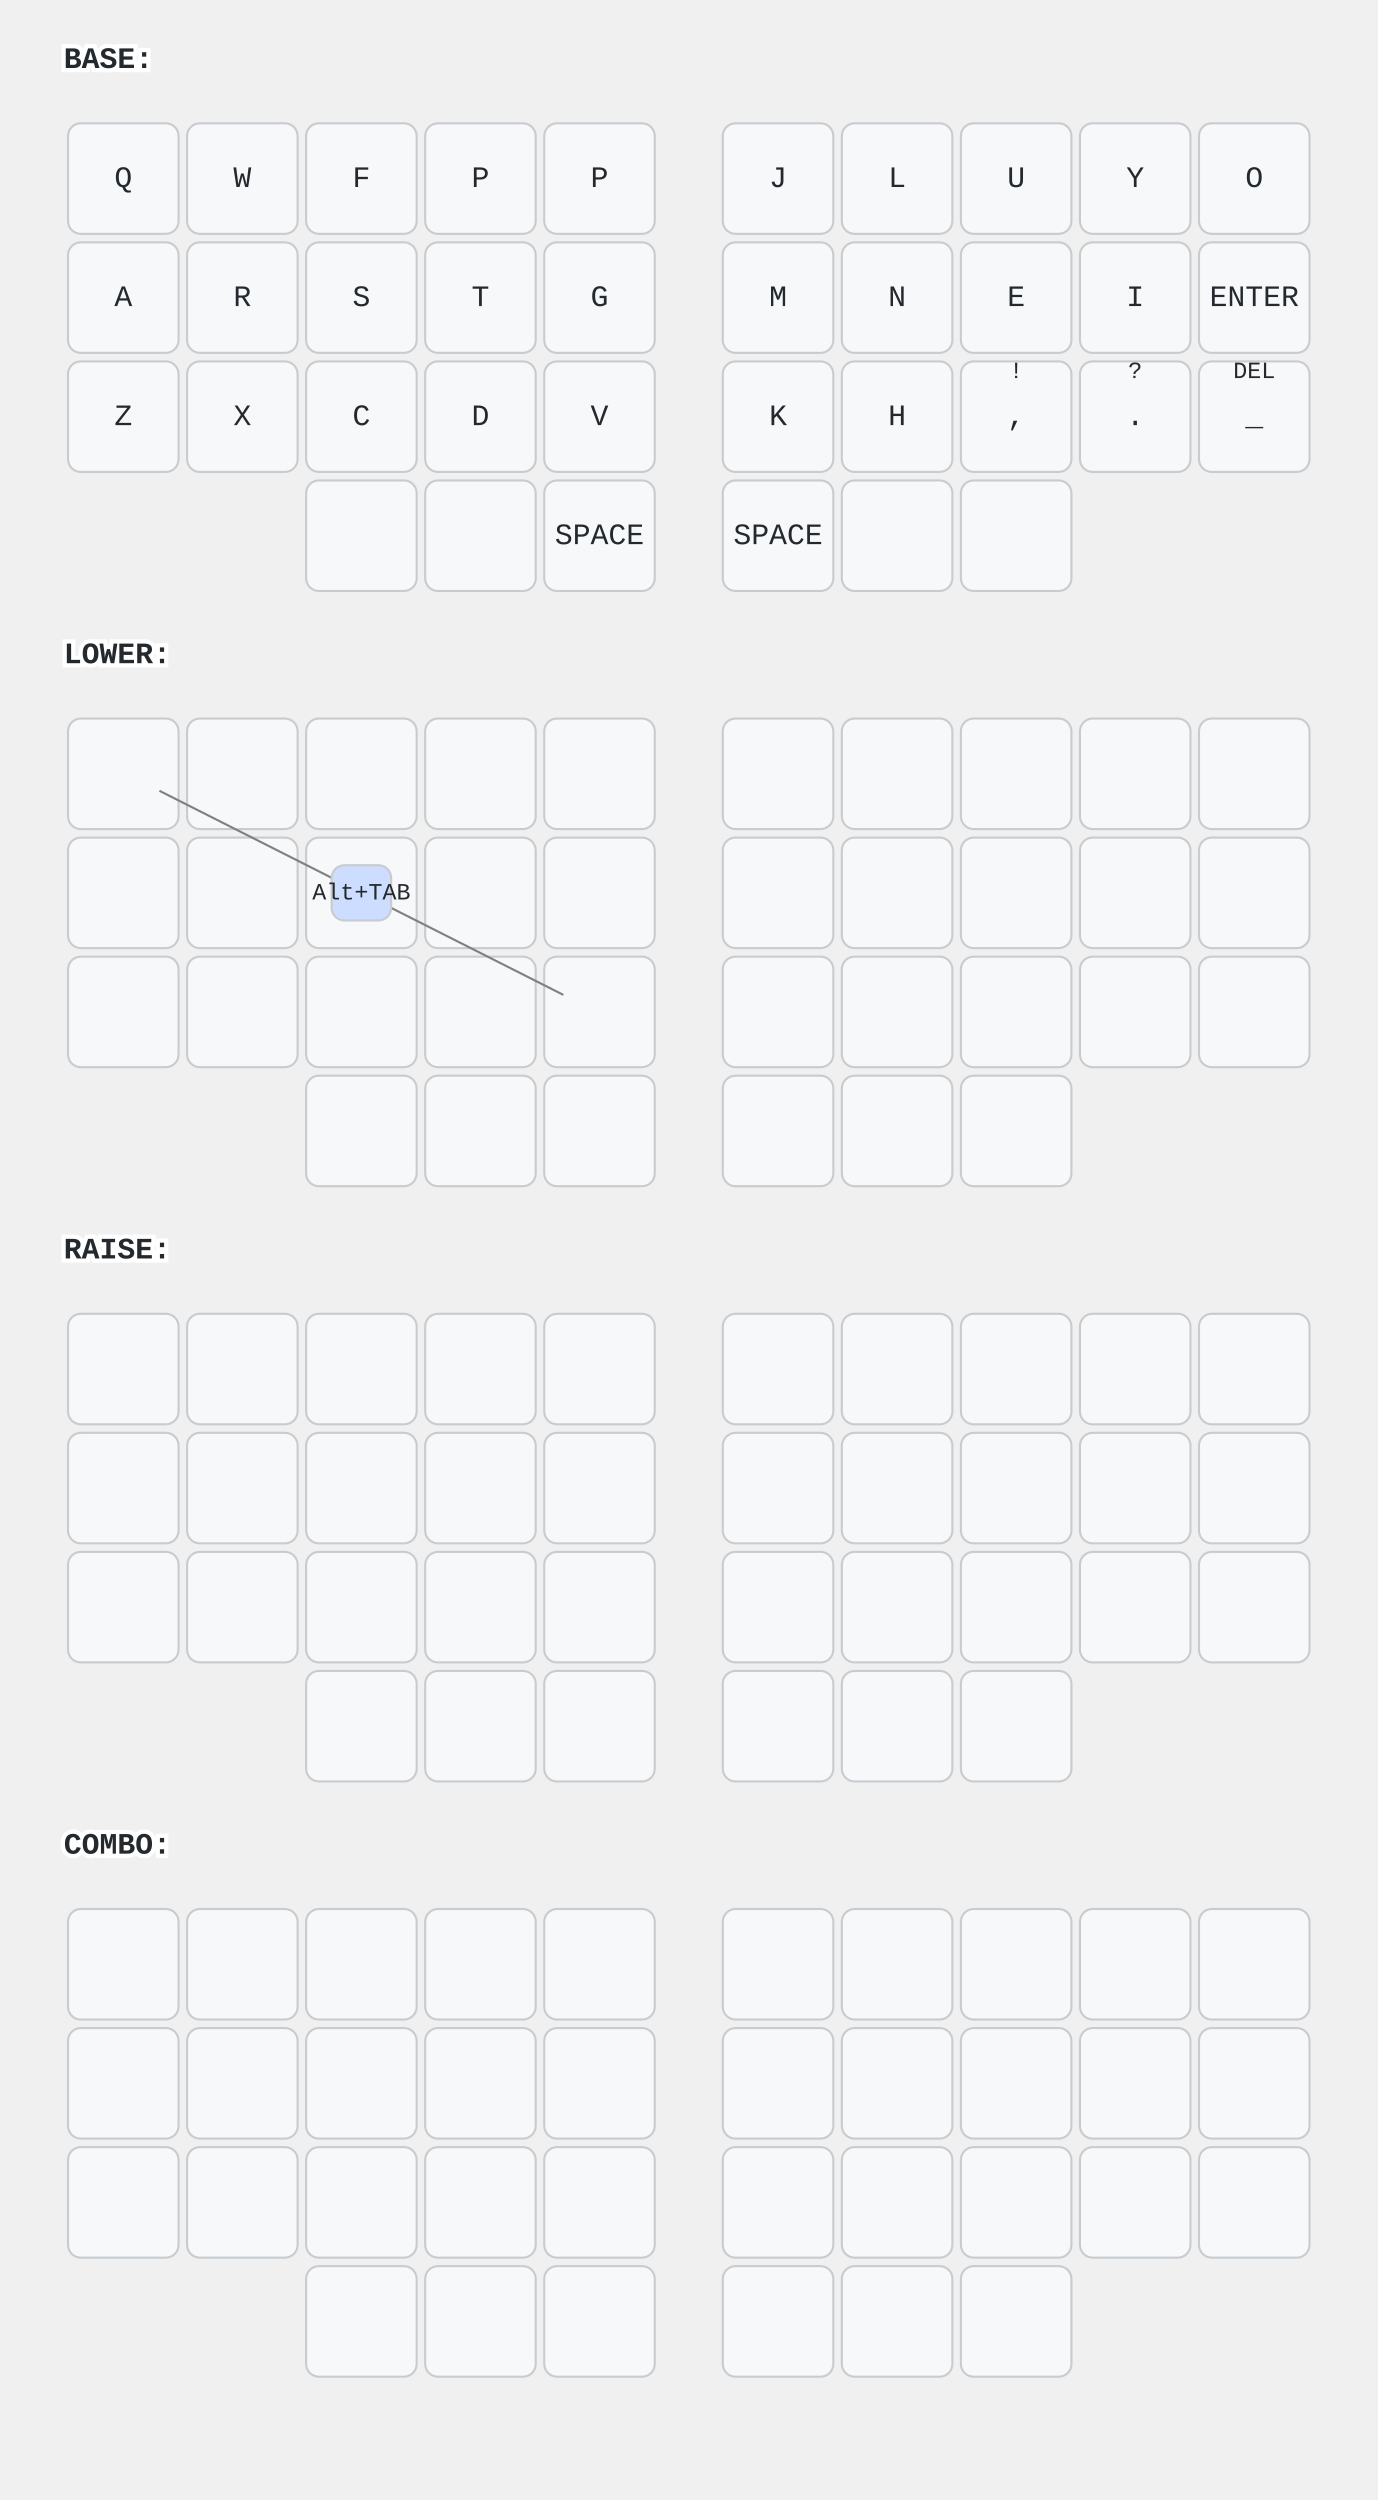
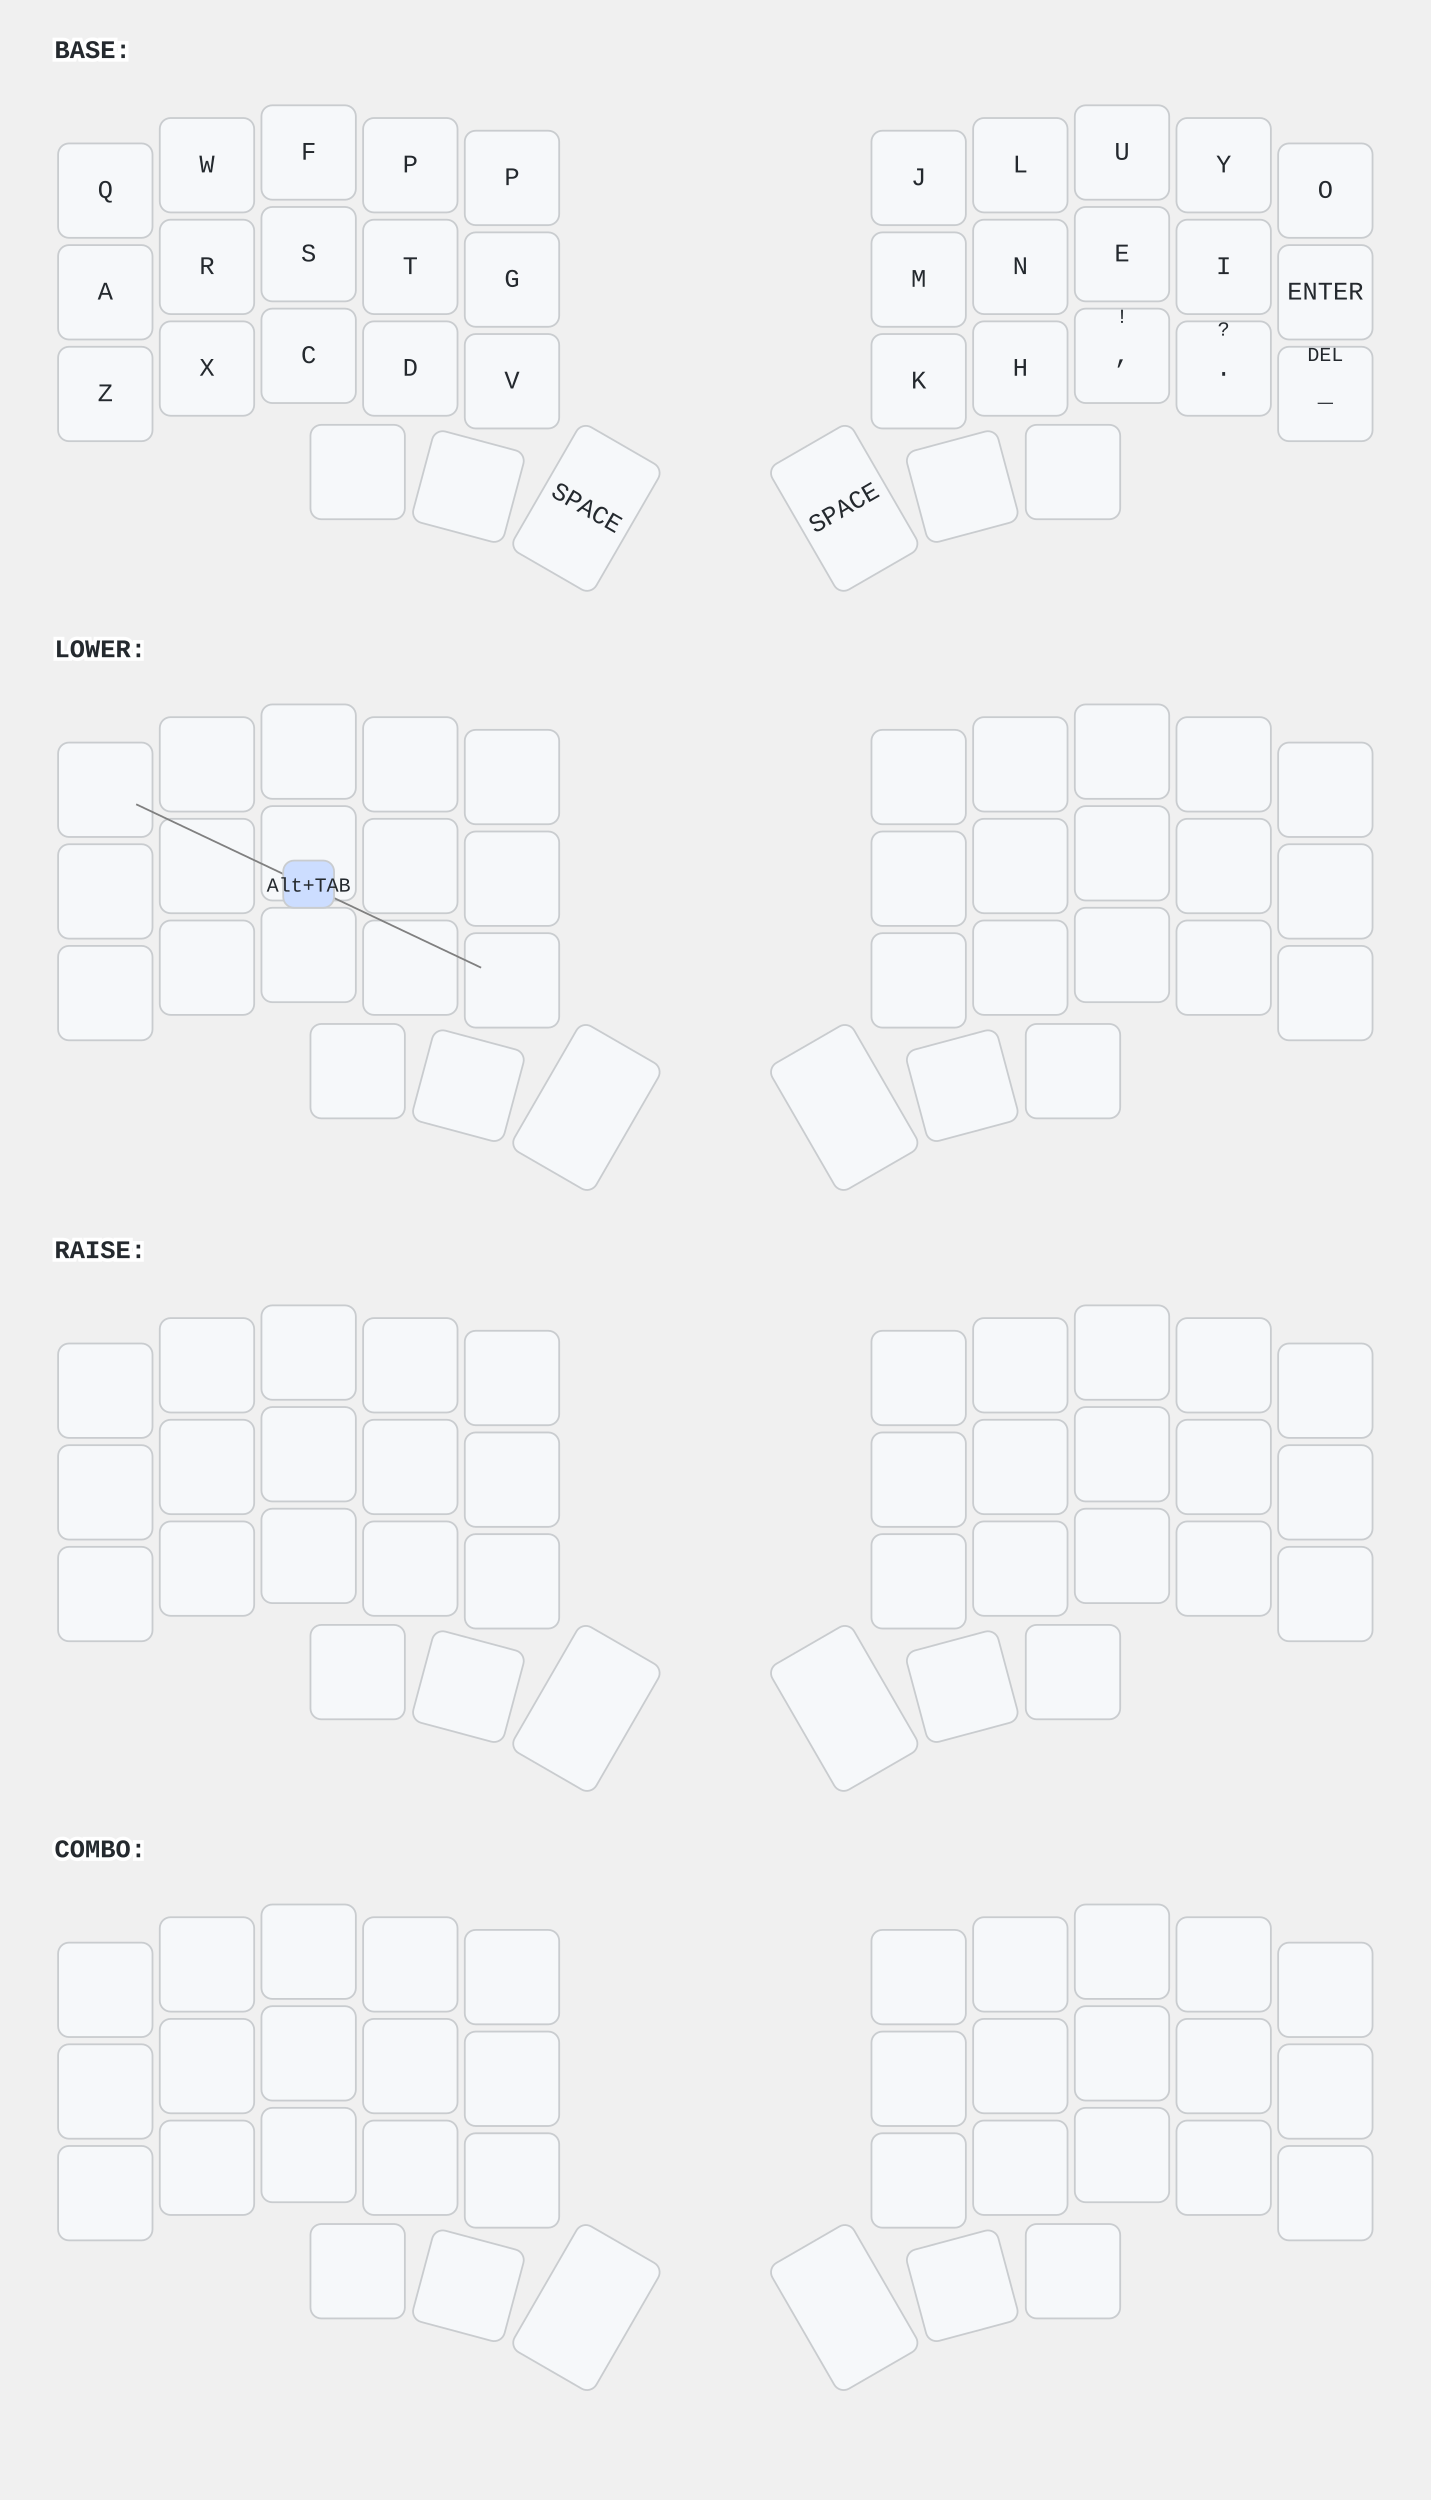
- <svg xmlns="http://www.w3.org/2000/svg" width="648" height="1176" viewBox="0 0 648 1176" class="keymap">
+ <svg xmlns="http://www.w3.org/2000/svg" width="788" height="1377" viewBox="0 0 788 1377" class="keymap">
  <style>/* inherit to force styles through use tags */
svg path {
    fill: inherit;
}

/* font and background color specifications */
svg.keymap {
    font-family: SFMono-Regular,Consolas,Liberation Mono,Menlo,monospace;
    font-size: 14px;
    font-kerning: normal;
    text-rendering: optimizeLegibility;
    fill: #24292e;
}

/* default key styling */
rect.key {
    fill: #f6f8fa;
}

rect.key, rect.combo {
    stroke: #c9cccf;
    stroke-width: 1;
}

/* default key side styling, only used is draw_key_sides is set */
rect.side {
    filter: brightness(90%);
}

/* color accent for combo boxes */
rect.combo, rect.combo-separate {
    fill: #cdf;
}

/* color accent for held keys */
rect.held, rect.combo.held {
    fill: #fdd;
}

/* color accent for ghost (optional) keys */
rect.ghost, rect.combo.ghost {
    stroke-dasharray: 4, 4;
    stroke-width: 2;
}

text {
    text-anchor: middle;
    dominant-baseline: middle;
}

/* styling for layer labels */
text.label {
    font-weight: bold;
    text-anchor: start;
    stroke: white;
    stroke-width: 4;
    paint-order: stroke;
}

/* styling for optional footer */
text.footer {
    text-anchor: end;
    dominant-baseline: auto;
    stroke: white;
    stroke-width: 4;
    paint-order: stroke;
}

/* styling for combo tap, and key non-tap label text */
text.combo, text.hold, text.shifted, text.left, text.right {
    font-size: 11px;
}

text.hold {
    text-anchor: middle;
    dominant-baseline: auto;
}

text.shifted {
    text-anchor: middle;
    dominant-baseline: hanging;
}

text.left {
    text-anchor: start;
}

text.right {
    text-anchor: end;
}

text.layer-activator {
    text-decoration: underline;
}

/* styling for hold/shifted label text in combo box */
text.combo.hold, text.combo.shifted, text.combo.left, text.combo.right {
    font-size: 8px;
}

/* lighter symbol for transparent keys */
text.trans {
    fill: #7b7e81;
}

/* styling for combo dendrons */
path.combo {
    stroke-width: 1;
    stroke: gray;
    fill: none;
}

/* Start Tabler Icons Cleanup */
/* cannot use height/width with glyphs */
.icon-tabler &gt; path {
    fill: inherit;
    stroke: inherit;
    stroke-width: 2;
}
/* hide tabler's default box */
.icon-tabler &gt; path[stroke="none"][fill="none"] {
    visibility: hidden;
}
/* End Tabler Icons Cleanup */
</style>
  <g transform="translate(30, 0)" class="layer-BASE">
    <text x="0" y="28" class="label" id="BASE">BASE:</text>
    <g transform="translate(0, 56)">
-       <g transform="translate(28, 28)" class="key keypos-0">
+       <g transform="translate(28, 49)" class="key keypos-0">
        <rect rx="6" ry="6" x="-26" y="-26" width="52" height="52" class="key" />
        <text x="0" y="0" class="key tap">Q</text>
      </g>
-       <g transform="translate(84, 28)" class="key keypos-1">
+       <g transform="translate(84, 35)" class="key keypos-1">
        <rect rx="6" ry="6" x="-26" y="-26" width="52" height="52" class="key" />
        <text x="0" y="0" class="key tap">W</text>
      </g>
      <g transform="translate(140, 28)" class="key keypos-2">
        <rect rx="6" ry="6" x="-26" y="-26" width="52" height="52" class="key" />
        <text x="0" y="0" class="key tap">F</text>
      </g>
-       <g transform="translate(196, 28)" class="key keypos-3">
+       <g transform="translate(196, 35)" class="key keypos-3">
        <rect rx="6" ry="6" x="-26" y="-26" width="52" height="52" class="key" />
        <text x="0" y="0" class="key tap">P</text>
      </g>
-       <g transform="translate(252, 28)" class="key keypos-4">
+       <g transform="translate(252, 42)" class="key keypos-4">
        <rect rx="6" ry="6" x="-26" y="-26" width="52" height="52" class="key" />
        <text x="0" y="0" class="key tap">P</text>
      </g>
-       <g transform="translate(336, 28)" class="key keypos-5">
+       <g transform="translate(476, 42)" class="key keypos-5">
        <rect rx="6" ry="6" x="-26" y="-26" width="52" height="52" class="key" />
        <text x="0" y="0" class="key tap">J</text>
      </g>
-       <g transform="translate(392, 28)" class="key keypos-6">
+       <g transform="translate(532, 35)" class="key keypos-6">
        <rect rx="6" ry="6" x="-26" y="-26" width="52" height="52" class="key" />
        <text x="0" y="0" class="key tap">L</text>
      </g>
-       <g transform="translate(448, 28)" class="key keypos-7">
+       <g transform="translate(588, 28)" class="key keypos-7">
        <rect rx="6" ry="6" x="-26" y="-26" width="52" height="52" class="key" />
        <text x="0" y="0" class="key tap">U</text>
      </g>
-       <g transform="translate(504, 28)" class="key keypos-8">
+       <g transform="translate(644, 35)" class="key keypos-8">
        <rect rx="6" ry="6" x="-26" y="-26" width="52" height="52" class="key" />
        <text x="0" y="0" class="key tap">Y</text>
      </g>
-       <g transform="translate(560, 28)" class="key keypos-9">
+       <g transform="translate(700, 49)" class="key keypos-9">
        <rect rx="6" ry="6" x="-26" y="-26" width="52" height="52" class="key" />
        <text x="0" y="0" class="key tap">O</text>
      </g>
-       <g transform="translate(28, 84)" class="key keypos-10">
+       <g transform="translate(28, 105)" class="key keypos-10">
        <rect rx="6" ry="6" x="-26" y="-26" width="52" height="52" class="key" />
        <text x="0" y="0" class="key tap">A</text>
      </g>
-       <g transform="translate(84, 84)" class="key keypos-11">
+       <g transform="translate(84, 91)" class="key keypos-11">
        <rect rx="6" ry="6" x="-26" y="-26" width="52" height="52" class="key" />
        <text x="0" y="0" class="key tap">R</text>
      </g>
      <g transform="translate(140, 84)" class="key keypos-12">
        <rect rx="6" ry="6" x="-26" y="-26" width="52" height="52" class="key" />
        <text x="0" y="0" class="key tap">S</text>
      </g>
-       <g transform="translate(196, 84)" class="key keypos-13">
+       <g transform="translate(196, 91)" class="key keypos-13">
        <rect rx="6" ry="6" x="-26" y="-26" width="52" height="52" class="key" />
        <text x="0" y="0" class="key tap">T</text>
      </g>
-       <g transform="translate(252, 84)" class="key keypos-14">
+       <g transform="translate(252, 98)" class="key keypos-14">
        <rect rx="6" ry="6" x="-26" y="-26" width="52" height="52" class="key" />
        <text x="0" y="0" class="key tap">G</text>
      </g>
-       <g transform="translate(336, 84)" class="key keypos-15">
+       <g transform="translate(476, 98)" class="key keypos-15">
        <rect rx="6" ry="6" x="-26" y="-26" width="52" height="52" class="key" />
        <text x="0" y="0" class="key tap">M</text>
      </g>
-       <g transform="translate(392, 84)" class="key keypos-16">
+       <g transform="translate(532, 91)" class="key keypos-16">
        <rect rx="6" ry="6" x="-26" y="-26" width="52" height="52" class="key" />
        <text x="0" y="0" class="key tap">N</text>
      </g>
-       <g transform="translate(448, 84)" class="key keypos-17">
+       <g transform="translate(588, 84)" class="key keypos-17">
        <rect rx="6" ry="6" x="-26" y="-26" width="52" height="52" class="key" />
        <text x="0" y="0" class="key tap">E</text>
      </g>
-       <g transform="translate(504, 84)" class="key keypos-18">
+       <g transform="translate(644, 91)" class="key keypos-18">
        <rect rx="6" ry="6" x="-26" y="-26" width="52" height="52" class="key" />
        <text x="0" y="0" class="key tap">I</text>
      </g>
-       <g transform="translate(560, 84)" class="key keypos-19">
+       <g transform="translate(700, 105)" class="key keypos-19">
        <rect rx="6" ry="6" x="-26" y="-26" width="52" height="52" class="key" />
        <text x="0" y="0" class="key tap">ENTER</text>
      </g>
-       <g transform="translate(28, 140)" class="key keypos-20">
+       <g transform="translate(28, 161)" class="key keypos-20">
        <rect rx="6" ry="6" x="-26" y="-26" width="52" height="52" class="key" />
        <text x="0" y="0" class="key tap">Z</text>
      </g>
-       <g transform="translate(84, 140)" class="key keypos-21">
+       <g transform="translate(84, 147)" class="key keypos-21">
        <rect rx="6" ry="6" x="-26" y="-26" width="52" height="52" class="key" />
        <text x="0" y="0" class="key tap">X</text>
      </g>
      <g transform="translate(140, 140)" class="key keypos-22">
        <rect rx="6" ry="6" x="-26" y="-26" width="52" height="52" class="key" />
        <text x="0" y="0" class="key tap">C</text>
      </g>
-       <g transform="translate(196, 140)" class="key keypos-23">
+       <g transform="translate(196, 147)" class="key keypos-23">
        <rect rx="6" ry="6" x="-26" y="-26" width="52" height="52" class="key" />
        <text x="0" y="0" class="key tap">D</text>
      </g>
-       <g transform="translate(252, 140)" class="key keypos-24">
+       <g transform="translate(252, 154)" class="key keypos-24">
        <rect rx="6" ry="6" x="-26" y="-26" width="52" height="52" class="key" />
        <text x="0" y="0" class="key tap">V</text>
      </g>
-       <g transform="translate(336, 140)" class="key keypos-25">
+       <g transform="translate(476, 154)" class="key keypos-25">
        <rect rx="6" ry="6" x="-26" y="-26" width="52" height="52" class="key" />
        <text x="0" y="0" class="key tap">K</text>
      </g>
-       <g transform="translate(392, 140)" class="key keypos-26">
+       <g transform="translate(532, 147)" class="key keypos-26">
        <rect rx="6" ry="6" x="-26" y="-26" width="52" height="52" class="key" />
        <text x="0" y="0" class="key tap">H</text>
      </g>
-       <g transform="translate(448, 140)" class="key keypos-27">
+       <g transform="translate(588, 140)" class="key keypos-27">
        <rect rx="6" ry="6" x="-26" y="-26" width="52" height="52" class="key" />
        <text x="0" y="0" class="key tap">,</text>
        <text x="0" y="-24" class="key shifted">!</text>
      </g>
-       <g transform="translate(504, 140)" class="key keypos-28">
+       <g transform="translate(644, 147)" class="key keypos-28">
        <rect rx="6" ry="6" x="-26" y="-26" width="52" height="52" class="key" />
        <text x="0" y="0" class="key tap">.</text>
        <text x="0" y="-24" class="key shifted">?</text>
      </g>
-       <g transform="translate(560, 140)" class="key keypos-29">
+       <g transform="translate(700, 161)" class="key keypos-29">
        <rect rx="6" ry="6" x="-26" y="-26" width="52" height="52" class="key" />
        <text x="0" y="0" class="key tap">_</text>
        <text x="0" y="-24" class="key shifted">DEL</text>
      </g>
-       <g transform="translate(140, 196)" class="key keypos-30">
-         <rect rx="6" ry="6" x="-26" y="-26" width="52" height="52" class="key" />
-       </g>
-       <g transform="translate(196, 196)" class="key keypos-31">
-         <rect rx="6" ry="6" x="-26" y="-26" width="52" height="52" class="key" />
-       </g>
-       <g transform="translate(252, 196)" class="key keypos-32">
-         <rect rx="6" ry="6" x="-26" y="-26" width="52" height="52" class="key" />
+       <g transform="translate(167, 204)" class="key keypos-30">
+         <rect rx="6" ry="6" x="-26" y="-26" width="52" height="52" class="key" />
+       </g>
+       <g transform="translate(228, 212) rotate(15.0)" class="key keypos-31">
+         <rect rx="6" ry="6" x="-26" y="-26" width="52" height="52" class="key" />
+       </g>
+       <g transform="translate(293, 224) rotate(30.0)" class="key keypos-32">
+         <rect rx="6" ry="6" x="-26" y="-40" width="52" height="80" class="key" />
        <text x="0" y="0" class="key tap">SPACE</text>
      </g>
-       <g transform="translate(336, 196)" class="key keypos-33">
-         <rect rx="6" ry="6" x="-26" y="-26" width="52" height="52" class="key" />
+       <g transform="translate(435, 224) rotate(-30.0)" class="key keypos-33">
+         <rect rx="6" ry="6" x="-26" y="-40" width="52" height="80" class="key" />
        <text x="0" y="0" class="key tap">SPACE</text>
      </g>
-       <g transform="translate(392, 196)" class="key keypos-34">
-         <rect rx="6" ry="6" x="-26" y="-26" width="52" height="52" class="key" />
-       </g>
-       <g transform="translate(448, 196)" class="key keypos-35">
+       <g transform="translate(500, 212) rotate(-15.0)" class="key keypos-34">
+         <rect rx="6" ry="6" x="-26" y="-26" width="52" height="52" class="key" />
+       </g>
+       <g transform="translate(561, 204)" class="key keypos-35">
        <rect rx="6" ry="6" x="-26" y="-26" width="52" height="52" class="key" />
      </g>
    </g>
  </g>
-   <g transform="translate(30, 280)" class="layer-LOWER">
+   <g transform="translate(30, 330)" class="layer-LOWER">
    <text x="0" y="28" class="label" id="LOWER">LOWER:</text>
    <g transform="translate(0, 56)">
-       <g transform="translate(28, 28)" class="key keypos-0">
-         <rect rx="6" ry="6" x="-26" y="-26" width="52" height="52" class="key" />
-       </g>
-       <g transform="translate(84, 28)" class="key keypos-1">
+       <g transform="translate(28, 49)" class="key keypos-0">
+         <rect rx="6" ry="6" x="-26" y="-26" width="52" height="52" class="key" />
+       </g>
+       <g transform="translate(84, 35)" class="key keypos-1">
        <rect rx="6" ry="6" x="-26" y="-26" width="52" height="52" class="key" />
      </g>
      <g transform="translate(140, 28)" class="key keypos-2">
        <rect rx="6" ry="6" x="-26" y="-26" width="52" height="52" class="key" />
      </g>
-       <g transform="translate(196, 28)" class="key keypos-3">
-         <rect rx="6" ry="6" x="-26" y="-26" width="52" height="52" class="key" />
-       </g>
-       <g transform="translate(252, 28)" class="key keypos-4">
-         <rect rx="6" ry="6" x="-26" y="-26" width="52" height="52" class="key" />
-       </g>
-       <g transform="translate(336, 28)" class="key keypos-5">
-         <rect rx="6" ry="6" x="-26" y="-26" width="52" height="52" class="key" />
-       </g>
-       <g transform="translate(392, 28)" class="key keypos-6">
-         <rect rx="6" ry="6" x="-26" y="-26" width="52" height="52" class="key" />
-       </g>
-       <g transform="translate(448, 28)" class="key keypos-7">
-         <rect rx="6" ry="6" x="-26" y="-26" width="52" height="52" class="key" />
-       </g>
-       <g transform="translate(504, 28)" class="key keypos-8">
-         <rect rx="6" ry="6" x="-26" y="-26" width="52" height="52" class="key" />
-       </g>
-       <g transform="translate(560, 28)" class="key keypos-9">
-         <rect rx="6" ry="6" x="-26" y="-26" width="52" height="52" class="key" />
-       </g>
-       <g transform="translate(28, 84)" class="key keypos-10">
-         <rect rx="6" ry="6" x="-26" y="-26" width="52" height="52" class="key" />
-       </g>
-       <g transform="translate(84, 84)" class="key keypos-11">
+       <g transform="translate(196, 35)" class="key keypos-3">
+         <rect rx="6" ry="6" x="-26" y="-26" width="52" height="52" class="key" />
+       </g>
+       <g transform="translate(252, 42)" class="key keypos-4">
+         <rect rx="6" ry="6" x="-26" y="-26" width="52" height="52" class="key" />
+       </g>
+       <g transform="translate(476, 42)" class="key keypos-5">
+         <rect rx="6" ry="6" x="-26" y="-26" width="52" height="52" class="key" />
+       </g>
+       <g transform="translate(532, 35)" class="key keypos-6">
+         <rect rx="6" ry="6" x="-26" y="-26" width="52" height="52" class="key" />
+       </g>
+       <g transform="translate(588, 28)" class="key keypos-7">
+         <rect rx="6" ry="6" x="-26" y="-26" width="52" height="52" class="key" />
+       </g>
+       <g transform="translate(644, 35)" class="key keypos-8">
+         <rect rx="6" ry="6" x="-26" y="-26" width="52" height="52" class="key" />
+       </g>
+       <g transform="translate(700, 49)" class="key keypos-9">
+         <rect rx="6" ry="6" x="-26" y="-26" width="52" height="52" class="key" />
+       </g>
+       <g transform="translate(28, 105)" class="key keypos-10">
+         <rect rx="6" ry="6" x="-26" y="-26" width="52" height="52" class="key" />
+       </g>
+       <g transform="translate(84, 91)" class="key keypos-11">
        <rect rx="6" ry="6" x="-26" y="-26" width="52" height="52" class="key" />
      </g>
      <g transform="translate(140, 84)" class="key keypos-12">
        <rect rx="6" ry="6" x="-26" y="-26" width="52" height="52" class="key" />
      </g>
-       <g transform="translate(196, 84)" class="key keypos-13">
-         <rect rx="6" ry="6" x="-26" y="-26" width="52" height="52" class="key" />
-       </g>
-       <g transform="translate(252, 84)" class="key keypos-14">
-         <rect rx="6" ry="6" x="-26" y="-26" width="52" height="52" class="key" />
-       </g>
-       <g transform="translate(336, 84)" class="key keypos-15">
-         <rect rx="6" ry="6" x="-26" y="-26" width="52" height="52" class="key" />
-       </g>
-       <g transform="translate(392, 84)" class="key keypos-16">
-         <rect rx="6" ry="6" x="-26" y="-26" width="52" height="52" class="key" />
-       </g>
-       <g transform="translate(448, 84)" class="key keypos-17">
-         <rect rx="6" ry="6" x="-26" y="-26" width="52" height="52" class="key" />
-       </g>
-       <g transform="translate(504, 84)" class="key keypos-18">
-         <rect rx="6" ry="6" x="-26" y="-26" width="52" height="52" class="key" />
-       </g>
-       <g transform="translate(560, 84)" class="key keypos-19">
-         <rect rx="6" ry="6" x="-26" y="-26" width="52" height="52" class="key" />
-       </g>
-       <g transform="translate(28, 140)" class="key keypos-20">
-         <rect rx="6" ry="6" x="-26" y="-26" width="52" height="52" class="key" />
-       </g>
-       <g transform="translate(84, 140)" class="key keypos-21">
+       <g transform="translate(196, 91)" class="key keypos-13">
+         <rect rx="6" ry="6" x="-26" y="-26" width="52" height="52" class="key" />
+       </g>
+       <g transform="translate(252, 98)" class="key keypos-14">
+         <rect rx="6" ry="6" x="-26" y="-26" width="52" height="52" class="key" />
+       </g>
+       <g transform="translate(476, 98)" class="key keypos-15">
+         <rect rx="6" ry="6" x="-26" y="-26" width="52" height="52" class="key" />
+       </g>
+       <g transform="translate(532, 91)" class="key keypos-16">
+         <rect rx="6" ry="6" x="-26" y="-26" width="52" height="52" class="key" />
+       </g>
+       <g transform="translate(588, 84)" class="key keypos-17">
+         <rect rx="6" ry="6" x="-26" y="-26" width="52" height="52" class="key" />
+       </g>
+       <g transform="translate(644, 91)" class="key keypos-18">
+         <rect rx="6" ry="6" x="-26" y="-26" width="52" height="52" class="key" />
+       </g>
+       <g transform="translate(700, 105)" class="key keypos-19">
+         <rect rx="6" ry="6" x="-26" y="-26" width="52" height="52" class="key" />
+       </g>
+       <g transform="translate(28, 161)" class="key keypos-20">
+         <rect rx="6" ry="6" x="-26" y="-26" width="52" height="52" class="key" />
+       </g>
+       <g transform="translate(84, 147)" class="key keypos-21">
        <rect rx="6" ry="6" x="-26" y="-26" width="52" height="52" class="key" />
      </g>
      <g transform="translate(140, 140)" class="key keypos-22">
        <rect rx="6" ry="6" x="-26" y="-26" width="52" height="52" class="key" />
      </g>
-       <g transform="translate(196, 140)" class="key keypos-23">
-         <rect rx="6" ry="6" x="-26" y="-26" width="52" height="52" class="key" />
-       </g>
-       <g transform="translate(252, 140)" class="key keypos-24">
-         <rect rx="6" ry="6" x="-26" y="-26" width="52" height="52" class="key" />
-       </g>
-       <g transform="translate(336, 140)" class="key keypos-25">
-         <rect rx="6" ry="6" x="-26" y="-26" width="52" height="52" class="key" />
-       </g>
-       <g transform="translate(392, 140)" class="key keypos-26">
-         <rect rx="6" ry="6" x="-26" y="-26" width="52" height="52" class="key" />
-       </g>
-       <g transform="translate(448, 140)" class="key keypos-27">
-         <rect rx="6" ry="6" x="-26" y="-26" width="52" height="52" class="key" />
-       </g>
-       <g transform="translate(504, 140)" class="key keypos-28">
-         <rect rx="6" ry="6" x="-26" y="-26" width="52" height="52" class="key" />
-       </g>
-       <g transform="translate(560, 140)" class="key keypos-29">
-         <rect rx="6" ry="6" x="-26" y="-26" width="52" height="52" class="key" />
-       </g>
-       <g transform="translate(140, 196)" class="key keypos-30">
-         <rect rx="6" ry="6" x="-26" y="-26" width="52" height="52" class="key" />
-       </g>
-       <g transform="translate(196, 196)" class="key keypos-31">
-         <rect rx="6" ry="6" x="-26" y="-26" width="52" height="52" class="key" />
-       </g>
-       <g transform="translate(252, 196)" class="key keypos-32">
-         <rect rx="6" ry="6" x="-26" y="-26" width="52" height="52" class="key" />
-       </g>
-       <g transform="translate(336, 196)" class="key keypos-33">
-         <rect rx="6" ry="6" x="-26" y="-26" width="52" height="52" class="key" />
-       </g>
-       <g transform="translate(392, 196)" class="key keypos-34">
-         <rect rx="6" ry="6" x="-26" y="-26" width="52" height="52" class="key" />
-       </g>
-       <g transform="translate(448, 196)" class="key keypos-35">
+       <g transform="translate(196, 147)" class="key keypos-23">
+         <rect rx="6" ry="6" x="-26" y="-26" width="52" height="52" class="key" />
+       </g>
+       <g transform="translate(252, 154)" class="key keypos-24">
+         <rect rx="6" ry="6" x="-26" y="-26" width="52" height="52" class="key" />
+       </g>
+       <g transform="translate(476, 154)" class="key keypos-25">
+         <rect rx="6" ry="6" x="-26" y="-26" width="52" height="52" class="key" />
+       </g>
+       <g transform="translate(532, 147)" class="key keypos-26">
+         <rect rx="6" ry="6" x="-26" y="-26" width="52" height="52" class="key" />
+       </g>
+       <g transform="translate(588, 140)" class="key keypos-27">
+         <rect rx="6" ry="6" x="-26" y="-26" width="52" height="52" class="key" />
+       </g>
+       <g transform="translate(644, 147)" class="key keypos-28">
+         <rect rx="6" ry="6" x="-26" y="-26" width="52" height="52" class="key" />
+       </g>
+       <g transform="translate(700, 161)" class="key keypos-29">
+         <rect rx="6" ry="6" x="-26" y="-26" width="52" height="52" class="key" />
+       </g>
+       <g transform="translate(167, 204)" class="key keypos-30">
+         <rect rx="6" ry="6" x="-26" y="-26" width="52" height="52" class="key" />
+       </g>
+       <g transform="translate(228, 212) rotate(15.0)" class="key keypos-31">
+         <rect rx="6" ry="6" x="-26" y="-26" width="52" height="52" class="key" />
+       </g>
+       <g transform="translate(293, 224) rotate(30.0)" class="key keypos-32">
+         <rect rx="6" ry="6" x="-26" y="-40" width="52" height="80" class="key" />
+       </g>
+       <g transform="translate(435, 224) rotate(-30.0)" class="key keypos-33">
+         <rect rx="6" ry="6" x="-26" y="-40" width="52" height="80" class="key" />
+       </g>
+       <g transform="translate(500, 212) rotate(-15.0)" class="key keypos-34">
+         <rect rx="6" ry="6" x="-26" y="-26" width="52" height="52" class="key" />
+       </g>
+       <g transform="translate(561, 204)" class="key keypos-35">
        <rect rx="6" ry="6" x="-26" y="-26" width="52" height="52" class="key" />
      </g>
      <g class="combo combopos-0">
-         <path d="M140,84 l95,48" class="combo" />
-         <path d="M140,84 l-95,-48" class="combo" />
-         <rect rx="6" ry="6" x="126" y="71" width="28" height="26" class="combo" />
-         <text x="140" y="84" class="combo tap">Alt+TAB</text>
+         <path d="M140,102 l95,45" class="combo" />
+         <path d="M140,102 l-95,-45" class="combo" />
+         <rect rx="6" ry="6" x="126" y="88" width="28" height="26" class="combo" />
+         <text x="140" y="102" class="combo tap">Alt+TAB</text>
      </g>
    </g>
  </g>
-   <g transform="translate(30, 560)" class="layer-RAISE">
+   <g transform="translate(30, 661)" class="layer-RAISE">
    <text x="0" y="28" class="label" id="RAISE">RAISE:</text>
    <g transform="translate(0, 56)">
-       <g transform="translate(28, 28)" class="key keypos-0">
-         <rect rx="6" ry="6" x="-26" y="-26" width="52" height="52" class="key" />
-       </g>
-       <g transform="translate(84, 28)" class="key keypos-1">
+       <g transform="translate(28, 49)" class="key keypos-0">
+         <rect rx="6" ry="6" x="-26" y="-26" width="52" height="52" class="key" />
+       </g>
+       <g transform="translate(84, 35)" class="key keypos-1">
        <rect rx="6" ry="6" x="-26" y="-26" width="52" height="52" class="key" />
      </g>
      <g transform="translate(140, 28)" class="key keypos-2">
        <rect rx="6" ry="6" x="-26" y="-26" width="52" height="52" class="key" />
      </g>
-       <g transform="translate(196, 28)" class="key keypos-3">
-         <rect rx="6" ry="6" x="-26" y="-26" width="52" height="52" class="key" />
-       </g>
-       <g transform="translate(252, 28)" class="key keypos-4">
-         <rect rx="6" ry="6" x="-26" y="-26" width="52" height="52" class="key" />
-       </g>
-       <g transform="translate(336, 28)" class="key keypos-5">
-         <rect rx="6" ry="6" x="-26" y="-26" width="52" height="52" class="key" />
-       </g>
-       <g transform="translate(392, 28)" class="key keypos-6">
-         <rect rx="6" ry="6" x="-26" y="-26" width="52" height="52" class="key" />
-       </g>
-       <g transform="translate(448, 28)" class="key keypos-7">
-         <rect rx="6" ry="6" x="-26" y="-26" width="52" height="52" class="key" />
-       </g>
-       <g transform="translate(504, 28)" class="key keypos-8">
-         <rect rx="6" ry="6" x="-26" y="-26" width="52" height="52" class="key" />
-       </g>
-       <g transform="translate(560, 28)" class="key keypos-9">
-         <rect rx="6" ry="6" x="-26" y="-26" width="52" height="52" class="key" />
-       </g>
-       <g transform="translate(28, 84)" class="key keypos-10">
-         <rect rx="6" ry="6" x="-26" y="-26" width="52" height="52" class="key" />
-       </g>
-       <g transform="translate(84, 84)" class="key keypos-11">
+       <g transform="translate(196, 35)" class="key keypos-3">
+         <rect rx="6" ry="6" x="-26" y="-26" width="52" height="52" class="key" />
+       </g>
+       <g transform="translate(252, 42)" class="key keypos-4">
+         <rect rx="6" ry="6" x="-26" y="-26" width="52" height="52" class="key" />
+       </g>
+       <g transform="translate(476, 42)" class="key keypos-5">
+         <rect rx="6" ry="6" x="-26" y="-26" width="52" height="52" class="key" />
+       </g>
+       <g transform="translate(532, 35)" class="key keypos-6">
+         <rect rx="6" ry="6" x="-26" y="-26" width="52" height="52" class="key" />
+       </g>
+       <g transform="translate(588, 28)" class="key keypos-7">
+         <rect rx="6" ry="6" x="-26" y="-26" width="52" height="52" class="key" />
+       </g>
+       <g transform="translate(644, 35)" class="key keypos-8">
+         <rect rx="6" ry="6" x="-26" y="-26" width="52" height="52" class="key" />
+       </g>
+       <g transform="translate(700, 49)" class="key keypos-9">
+         <rect rx="6" ry="6" x="-26" y="-26" width="52" height="52" class="key" />
+       </g>
+       <g transform="translate(28, 105)" class="key keypos-10">
+         <rect rx="6" ry="6" x="-26" y="-26" width="52" height="52" class="key" />
+       </g>
+       <g transform="translate(84, 91)" class="key keypos-11">
        <rect rx="6" ry="6" x="-26" y="-26" width="52" height="52" class="key" />
      </g>
      <g transform="translate(140, 84)" class="key keypos-12">
        <rect rx="6" ry="6" x="-26" y="-26" width="52" height="52" class="key" />
      </g>
-       <g transform="translate(196, 84)" class="key keypos-13">
-         <rect rx="6" ry="6" x="-26" y="-26" width="52" height="52" class="key" />
-       </g>
-       <g transform="translate(252, 84)" class="key keypos-14">
-         <rect rx="6" ry="6" x="-26" y="-26" width="52" height="52" class="key" />
-       </g>
-       <g transform="translate(336, 84)" class="key keypos-15">
-         <rect rx="6" ry="6" x="-26" y="-26" width="52" height="52" class="key" />
-       </g>
-       <g transform="translate(392, 84)" class="key keypos-16">
-         <rect rx="6" ry="6" x="-26" y="-26" width="52" height="52" class="key" />
-       </g>
-       <g transform="translate(448, 84)" class="key keypos-17">
-         <rect rx="6" ry="6" x="-26" y="-26" width="52" height="52" class="key" />
-       </g>
-       <g transform="translate(504, 84)" class="key keypos-18">
-         <rect rx="6" ry="6" x="-26" y="-26" width="52" height="52" class="key" />
-       </g>
-       <g transform="translate(560, 84)" class="key keypos-19">
-         <rect rx="6" ry="6" x="-26" y="-26" width="52" height="52" class="key" />
-       </g>
-       <g transform="translate(28, 140)" class="key keypos-20">
-         <rect rx="6" ry="6" x="-26" y="-26" width="52" height="52" class="key" />
-       </g>
-       <g transform="translate(84, 140)" class="key keypos-21">
+       <g transform="translate(196, 91)" class="key keypos-13">
+         <rect rx="6" ry="6" x="-26" y="-26" width="52" height="52" class="key" />
+       </g>
+       <g transform="translate(252, 98)" class="key keypos-14">
+         <rect rx="6" ry="6" x="-26" y="-26" width="52" height="52" class="key" />
+       </g>
+       <g transform="translate(476, 98)" class="key keypos-15">
+         <rect rx="6" ry="6" x="-26" y="-26" width="52" height="52" class="key" />
+       </g>
+       <g transform="translate(532, 91)" class="key keypos-16">
+         <rect rx="6" ry="6" x="-26" y="-26" width="52" height="52" class="key" />
+       </g>
+       <g transform="translate(588, 84)" class="key keypos-17">
+         <rect rx="6" ry="6" x="-26" y="-26" width="52" height="52" class="key" />
+       </g>
+       <g transform="translate(644, 91)" class="key keypos-18">
+         <rect rx="6" ry="6" x="-26" y="-26" width="52" height="52" class="key" />
+       </g>
+       <g transform="translate(700, 105)" class="key keypos-19">
+         <rect rx="6" ry="6" x="-26" y="-26" width="52" height="52" class="key" />
+       </g>
+       <g transform="translate(28, 161)" class="key keypos-20">
+         <rect rx="6" ry="6" x="-26" y="-26" width="52" height="52" class="key" />
+       </g>
+       <g transform="translate(84, 147)" class="key keypos-21">
        <rect rx="6" ry="6" x="-26" y="-26" width="52" height="52" class="key" />
      </g>
      <g transform="translate(140, 140)" class="key keypos-22">
        <rect rx="6" ry="6" x="-26" y="-26" width="52" height="52" class="key" />
      </g>
-       <g transform="translate(196, 140)" class="key keypos-23">
-         <rect rx="6" ry="6" x="-26" y="-26" width="52" height="52" class="key" />
-       </g>
-       <g transform="translate(252, 140)" class="key keypos-24">
-         <rect rx="6" ry="6" x="-26" y="-26" width="52" height="52" class="key" />
-       </g>
-       <g transform="translate(336, 140)" class="key keypos-25">
-         <rect rx="6" ry="6" x="-26" y="-26" width="52" height="52" class="key" />
-       </g>
-       <g transform="translate(392, 140)" class="key keypos-26">
-         <rect rx="6" ry="6" x="-26" y="-26" width="52" height="52" class="key" />
-       </g>
-       <g transform="translate(448, 140)" class="key keypos-27">
-         <rect rx="6" ry="6" x="-26" y="-26" width="52" height="52" class="key" />
-       </g>
-       <g transform="translate(504, 140)" class="key keypos-28">
-         <rect rx="6" ry="6" x="-26" y="-26" width="52" height="52" class="key" />
-       </g>
-       <g transform="translate(560, 140)" class="key keypos-29">
-         <rect rx="6" ry="6" x="-26" y="-26" width="52" height="52" class="key" />
-       </g>
-       <g transform="translate(140, 196)" class="key keypos-30">
-         <rect rx="6" ry="6" x="-26" y="-26" width="52" height="52" class="key" />
-       </g>
-       <g transform="translate(196, 196)" class="key keypos-31">
-         <rect rx="6" ry="6" x="-26" y="-26" width="52" height="52" class="key" />
-       </g>
-       <g transform="translate(252, 196)" class="key keypos-32">
-         <rect rx="6" ry="6" x="-26" y="-26" width="52" height="52" class="key" />
-       </g>
-       <g transform="translate(336, 196)" class="key keypos-33">
-         <rect rx="6" ry="6" x="-26" y="-26" width="52" height="52" class="key" />
-       </g>
-       <g transform="translate(392, 196)" class="key keypos-34">
-         <rect rx="6" ry="6" x="-26" y="-26" width="52" height="52" class="key" />
-       </g>
-       <g transform="translate(448, 196)" class="key keypos-35">
+       <g transform="translate(196, 147)" class="key keypos-23">
+         <rect rx="6" ry="6" x="-26" y="-26" width="52" height="52" class="key" />
+       </g>
+       <g transform="translate(252, 154)" class="key keypos-24">
+         <rect rx="6" ry="6" x="-26" y="-26" width="52" height="52" class="key" />
+       </g>
+       <g transform="translate(476, 154)" class="key keypos-25">
+         <rect rx="6" ry="6" x="-26" y="-26" width="52" height="52" class="key" />
+       </g>
+       <g transform="translate(532, 147)" class="key keypos-26">
+         <rect rx="6" ry="6" x="-26" y="-26" width="52" height="52" class="key" />
+       </g>
+       <g transform="translate(588, 140)" class="key keypos-27">
+         <rect rx="6" ry="6" x="-26" y="-26" width="52" height="52" class="key" />
+       </g>
+       <g transform="translate(644, 147)" class="key keypos-28">
+         <rect rx="6" ry="6" x="-26" y="-26" width="52" height="52" class="key" />
+       </g>
+       <g transform="translate(700, 161)" class="key keypos-29">
+         <rect rx="6" ry="6" x="-26" y="-26" width="52" height="52" class="key" />
+       </g>
+       <g transform="translate(167, 204)" class="key keypos-30">
+         <rect rx="6" ry="6" x="-26" y="-26" width="52" height="52" class="key" />
+       </g>
+       <g transform="translate(228, 212) rotate(15.0)" class="key keypos-31">
+         <rect rx="6" ry="6" x="-26" y="-26" width="52" height="52" class="key" />
+       </g>
+       <g transform="translate(293, 224) rotate(30.0)" class="key keypos-32">
+         <rect rx="6" ry="6" x="-26" y="-40" width="52" height="80" class="key" />
+       </g>
+       <g transform="translate(435, 224) rotate(-30.0)" class="key keypos-33">
+         <rect rx="6" ry="6" x="-26" y="-40" width="52" height="80" class="key" />
+       </g>
+       <g transform="translate(500, 212) rotate(-15.0)" class="key keypos-34">
+         <rect rx="6" ry="6" x="-26" y="-26" width="52" height="52" class="key" />
+       </g>
+       <g transform="translate(561, 204)" class="key keypos-35">
        <rect rx="6" ry="6" x="-26" y="-26" width="52" height="52" class="key" />
      </g>
    </g>
  </g>
-   <g transform="translate(30, 840)" class="layer-COMBO">
+   <g transform="translate(30, 991)" class="layer-COMBO">
    <text x="0" y="28" class="label" id="COMBO">COMBO:</text>
    <g transform="translate(0, 56)">
-       <g transform="translate(28, 28)" class="key keypos-0">
-         <rect rx="6" ry="6" x="-26" y="-26" width="52" height="52" class="key" />
-       </g>
-       <g transform="translate(84, 28)" class="key keypos-1">
+       <g transform="translate(28, 49)" class="key keypos-0">
+         <rect rx="6" ry="6" x="-26" y="-26" width="52" height="52" class="key" />
+       </g>
+       <g transform="translate(84, 35)" class="key keypos-1">
        <rect rx="6" ry="6" x="-26" y="-26" width="52" height="52" class="key" />
      </g>
      <g transform="translate(140, 28)" class="key keypos-2">
        <rect rx="6" ry="6" x="-26" y="-26" width="52" height="52" class="key" />
      </g>
-       <g transform="translate(196, 28)" class="key keypos-3">
-         <rect rx="6" ry="6" x="-26" y="-26" width="52" height="52" class="key" />
-       </g>
-       <g transform="translate(252, 28)" class="key keypos-4">
-         <rect rx="6" ry="6" x="-26" y="-26" width="52" height="52" class="key" />
-       </g>
-       <g transform="translate(336, 28)" class="key keypos-5">
-         <rect rx="6" ry="6" x="-26" y="-26" width="52" height="52" class="key" />
-       </g>
-       <g transform="translate(392, 28)" class="key keypos-6">
-         <rect rx="6" ry="6" x="-26" y="-26" width="52" height="52" class="key" />
-       </g>
-       <g transform="translate(448, 28)" class="key keypos-7">
-         <rect rx="6" ry="6" x="-26" y="-26" width="52" height="52" class="key" />
-       </g>
-       <g transform="translate(504, 28)" class="key keypos-8">
-         <rect rx="6" ry="6" x="-26" y="-26" width="52" height="52" class="key" />
-       </g>
-       <g transform="translate(560, 28)" class="key keypos-9">
-         <rect rx="6" ry="6" x="-26" y="-26" width="52" height="52" class="key" />
-       </g>
-       <g transform="translate(28, 84)" class="key keypos-10">
-         <rect rx="6" ry="6" x="-26" y="-26" width="52" height="52" class="key" />
-       </g>
-       <g transform="translate(84, 84)" class="key keypos-11">
+       <g transform="translate(196, 35)" class="key keypos-3">
+         <rect rx="6" ry="6" x="-26" y="-26" width="52" height="52" class="key" />
+       </g>
+       <g transform="translate(252, 42)" class="key keypos-4">
+         <rect rx="6" ry="6" x="-26" y="-26" width="52" height="52" class="key" />
+       </g>
+       <g transform="translate(476, 42)" class="key keypos-5">
+         <rect rx="6" ry="6" x="-26" y="-26" width="52" height="52" class="key" />
+       </g>
+       <g transform="translate(532, 35)" class="key keypos-6">
+         <rect rx="6" ry="6" x="-26" y="-26" width="52" height="52" class="key" />
+       </g>
+       <g transform="translate(588, 28)" class="key keypos-7">
+         <rect rx="6" ry="6" x="-26" y="-26" width="52" height="52" class="key" />
+       </g>
+       <g transform="translate(644, 35)" class="key keypos-8">
+         <rect rx="6" ry="6" x="-26" y="-26" width="52" height="52" class="key" />
+       </g>
+       <g transform="translate(700, 49)" class="key keypos-9">
+         <rect rx="6" ry="6" x="-26" y="-26" width="52" height="52" class="key" />
+       </g>
+       <g transform="translate(28, 105)" class="key keypos-10">
+         <rect rx="6" ry="6" x="-26" y="-26" width="52" height="52" class="key" />
+       </g>
+       <g transform="translate(84, 91)" class="key keypos-11">
        <rect rx="6" ry="6" x="-26" y="-26" width="52" height="52" class="key" />
      </g>
      <g transform="translate(140, 84)" class="key keypos-12">
        <rect rx="6" ry="6" x="-26" y="-26" width="52" height="52" class="key" />
      </g>
-       <g transform="translate(196, 84)" class="key keypos-13">
-         <rect rx="6" ry="6" x="-26" y="-26" width="52" height="52" class="key" />
-       </g>
-       <g transform="translate(252, 84)" class="key keypos-14">
-         <rect rx="6" ry="6" x="-26" y="-26" width="52" height="52" class="key" />
-       </g>
-       <g transform="translate(336, 84)" class="key keypos-15">
-         <rect rx="6" ry="6" x="-26" y="-26" width="52" height="52" class="key" />
-       </g>
-       <g transform="translate(392, 84)" class="key keypos-16">
-         <rect rx="6" ry="6" x="-26" y="-26" width="52" height="52" class="key" />
-       </g>
-       <g transform="translate(448, 84)" class="key keypos-17">
-         <rect rx="6" ry="6" x="-26" y="-26" width="52" height="52" class="key" />
-       </g>
-       <g transform="translate(504, 84)" class="key keypos-18">
-         <rect rx="6" ry="6" x="-26" y="-26" width="52" height="52" class="key" />
-       </g>
-       <g transform="translate(560, 84)" class="key keypos-19">
-         <rect rx="6" ry="6" x="-26" y="-26" width="52" height="52" class="key" />
-       </g>
-       <g transform="translate(28, 140)" class="key keypos-20">
-         <rect rx="6" ry="6" x="-26" y="-26" width="52" height="52" class="key" />
-       </g>
-       <g transform="translate(84, 140)" class="key keypos-21">
+       <g transform="translate(196, 91)" class="key keypos-13">
+         <rect rx="6" ry="6" x="-26" y="-26" width="52" height="52" class="key" />
+       </g>
+       <g transform="translate(252, 98)" class="key keypos-14">
+         <rect rx="6" ry="6" x="-26" y="-26" width="52" height="52" class="key" />
+       </g>
+       <g transform="translate(476, 98)" class="key keypos-15">
+         <rect rx="6" ry="6" x="-26" y="-26" width="52" height="52" class="key" />
+       </g>
+       <g transform="translate(532, 91)" class="key keypos-16">
+         <rect rx="6" ry="6" x="-26" y="-26" width="52" height="52" class="key" />
+       </g>
+       <g transform="translate(588, 84)" class="key keypos-17">
+         <rect rx="6" ry="6" x="-26" y="-26" width="52" height="52" class="key" />
+       </g>
+       <g transform="translate(644, 91)" class="key keypos-18">
+         <rect rx="6" ry="6" x="-26" y="-26" width="52" height="52" class="key" />
+       </g>
+       <g transform="translate(700, 105)" class="key keypos-19">
+         <rect rx="6" ry="6" x="-26" y="-26" width="52" height="52" class="key" />
+       </g>
+       <g transform="translate(28, 161)" class="key keypos-20">
+         <rect rx="6" ry="6" x="-26" y="-26" width="52" height="52" class="key" />
+       </g>
+       <g transform="translate(84, 147)" class="key keypos-21">
        <rect rx="6" ry="6" x="-26" y="-26" width="52" height="52" class="key" />
      </g>
      <g transform="translate(140, 140)" class="key keypos-22">
        <rect rx="6" ry="6" x="-26" y="-26" width="52" height="52" class="key" />
      </g>
-       <g transform="translate(196, 140)" class="key keypos-23">
-         <rect rx="6" ry="6" x="-26" y="-26" width="52" height="52" class="key" />
-       </g>
-       <g transform="translate(252, 140)" class="key keypos-24">
-         <rect rx="6" ry="6" x="-26" y="-26" width="52" height="52" class="key" />
-       </g>
-       <g transform="translate(336, 140)" class="key keypos-25">
-         <rect rx="6" ry="6" x="-26" y="-26" width="52" height="52" class="key" />
-       </g>
-       <g transform="translate(392, 140)" class="key keypos-26">
-         <rect rx="6" ry="6" x="-26" y="-26" width="52" height="52" class="key" />
-       </g>
-       <g transform="translate(448, 140)" class="key keypos-27">
-         <rect rx="6" ry="6" x="-26" y="-26" width="52" height="52" class="key" />
-       </g>
-       <g transform="translate(504, 140)" class="key keypos-28">
-         <rect rx="6" ry="6" x="-26" y="-26" width="52" height="52" class="key" />
-       </g>
-       <g transform="translate(560, 140)" class="key keypos-29">
-         <rect rx="6" ry="6" x="-26" y="-26" width="52" height="52" class="key" />
-       </g>
-       <g transform="translate(140, 196)" class="key keypos-30">
-         <rect rx="6" ry="6" x="-26" y="-26" width="52" height="52" class="key" />
-       </g>
-       <g transform="translate(196, 196)" class="key keypos-31">
-         <rect rx="6" ry="6" x="-26" y="-26" width="52" height="52" class="key" />
-       </g>
-       <g transform="translate(252, 196)" class="key keypos-32">
-         <rect rx="6" ry="6" x="-26" y="-26" width="52" height="52" class="key" />
-       </g>
-       <g transform="translate(336, 196)" class="key keypos-33">
-         <rect rx="6" ry="6" x="-26" y="-26" width="52" height="52" class="key" />
-       </g>
-       <g transform="translate(392, 196)" class="key keypos-34">
-         <rect rx="6" ry="6" x="-26" y="-26" width="52" height="52" class="key" />
-       </g>
-       <g transform="translate(448, 196)" class="key keypos-35">
+       <g transform="translate(196, 147)" class="key keypos-23">
+         <rect rx="6" ry="6" x="-26" y="-26" width="52" height="52" class="key" />
+       </g>
+       <g transform="translate(252, 154)" class="key keypos-24">
+         <rect rx="6" ry="6" x="-26" y="-26" width="52" height="52" class="key" />
+       </g>
+       <g transform="translate(476, 154)" class="key keypos-25">
+         <rect rx="6" ry="6" x="-26" y="-26" width="52" height="52" class="key" />
+       </g>
+       <g transform="translate(532, 147)" class="key keypos-26">
+         <rect rx="6" ry="6" x="-26" y="-26" width="52" height="52" class="key" />
+       </g>
+       <g transform="translate(588, 140)" class="key keypos-27">
+         <rect rx="6" ry="6" x="-26" y="-26" width="52" height="52" class="key" />
+       </g>
+       <g transform="translate(644, 147)" class="key keypos-28">
+         <rect rx="6" ry="6" x="-26" y="-26" width="52" height="52" class="key" />
+       </g>
+       <g transform="translate(700, 161)" class="key keypos-29">
+         <rect rx="6" ry="6" x="-26" y="-26" width="52" height="52" class="key" />
+       </g>
+       <g transform="translate(167, 204)" class="key keypos-30">
+         <rect rx="6" ry="6" x="-26" y="-26" width="52" height="52" class="key" />
+       </g>
+       <g transform="translate(228, 212) rotate(15.0)" class="key keypos-31">
+         <rect rx="6" ry="6" x="-26" y="-26" width="52" height="52" class="key" />
+       </g>
+       <g transform="translate(293, 224) rotate(30.0)" class="key keypos-32">
+         <rect rx="6" ry="6" x="-26" y="-40" width="52" height="80" class="key" />
+       </g>
+       <g transform="translate(435, 224) rotate(-30.0)" class="key keypos-33">
+         <rect rx="6" ry="6" x="-26" y="-40" width="52" height="80" class="key" />
+       </g>
+       <g transform="translate(500, 212) rotate(-15.0)" class="key keypos-34">
+         <rect rx="6" ry="6" x="-26" y="-26" width="52" height="52" class="key" />
+       </g>
+       <g transform="translate(561, 204)" class="key keypos-35">
        <rect rx="6" ry="6" x="-26" y="-26" width="52" height="52" class="key" />
      </g>
    </g>
  </g>
</svg>
